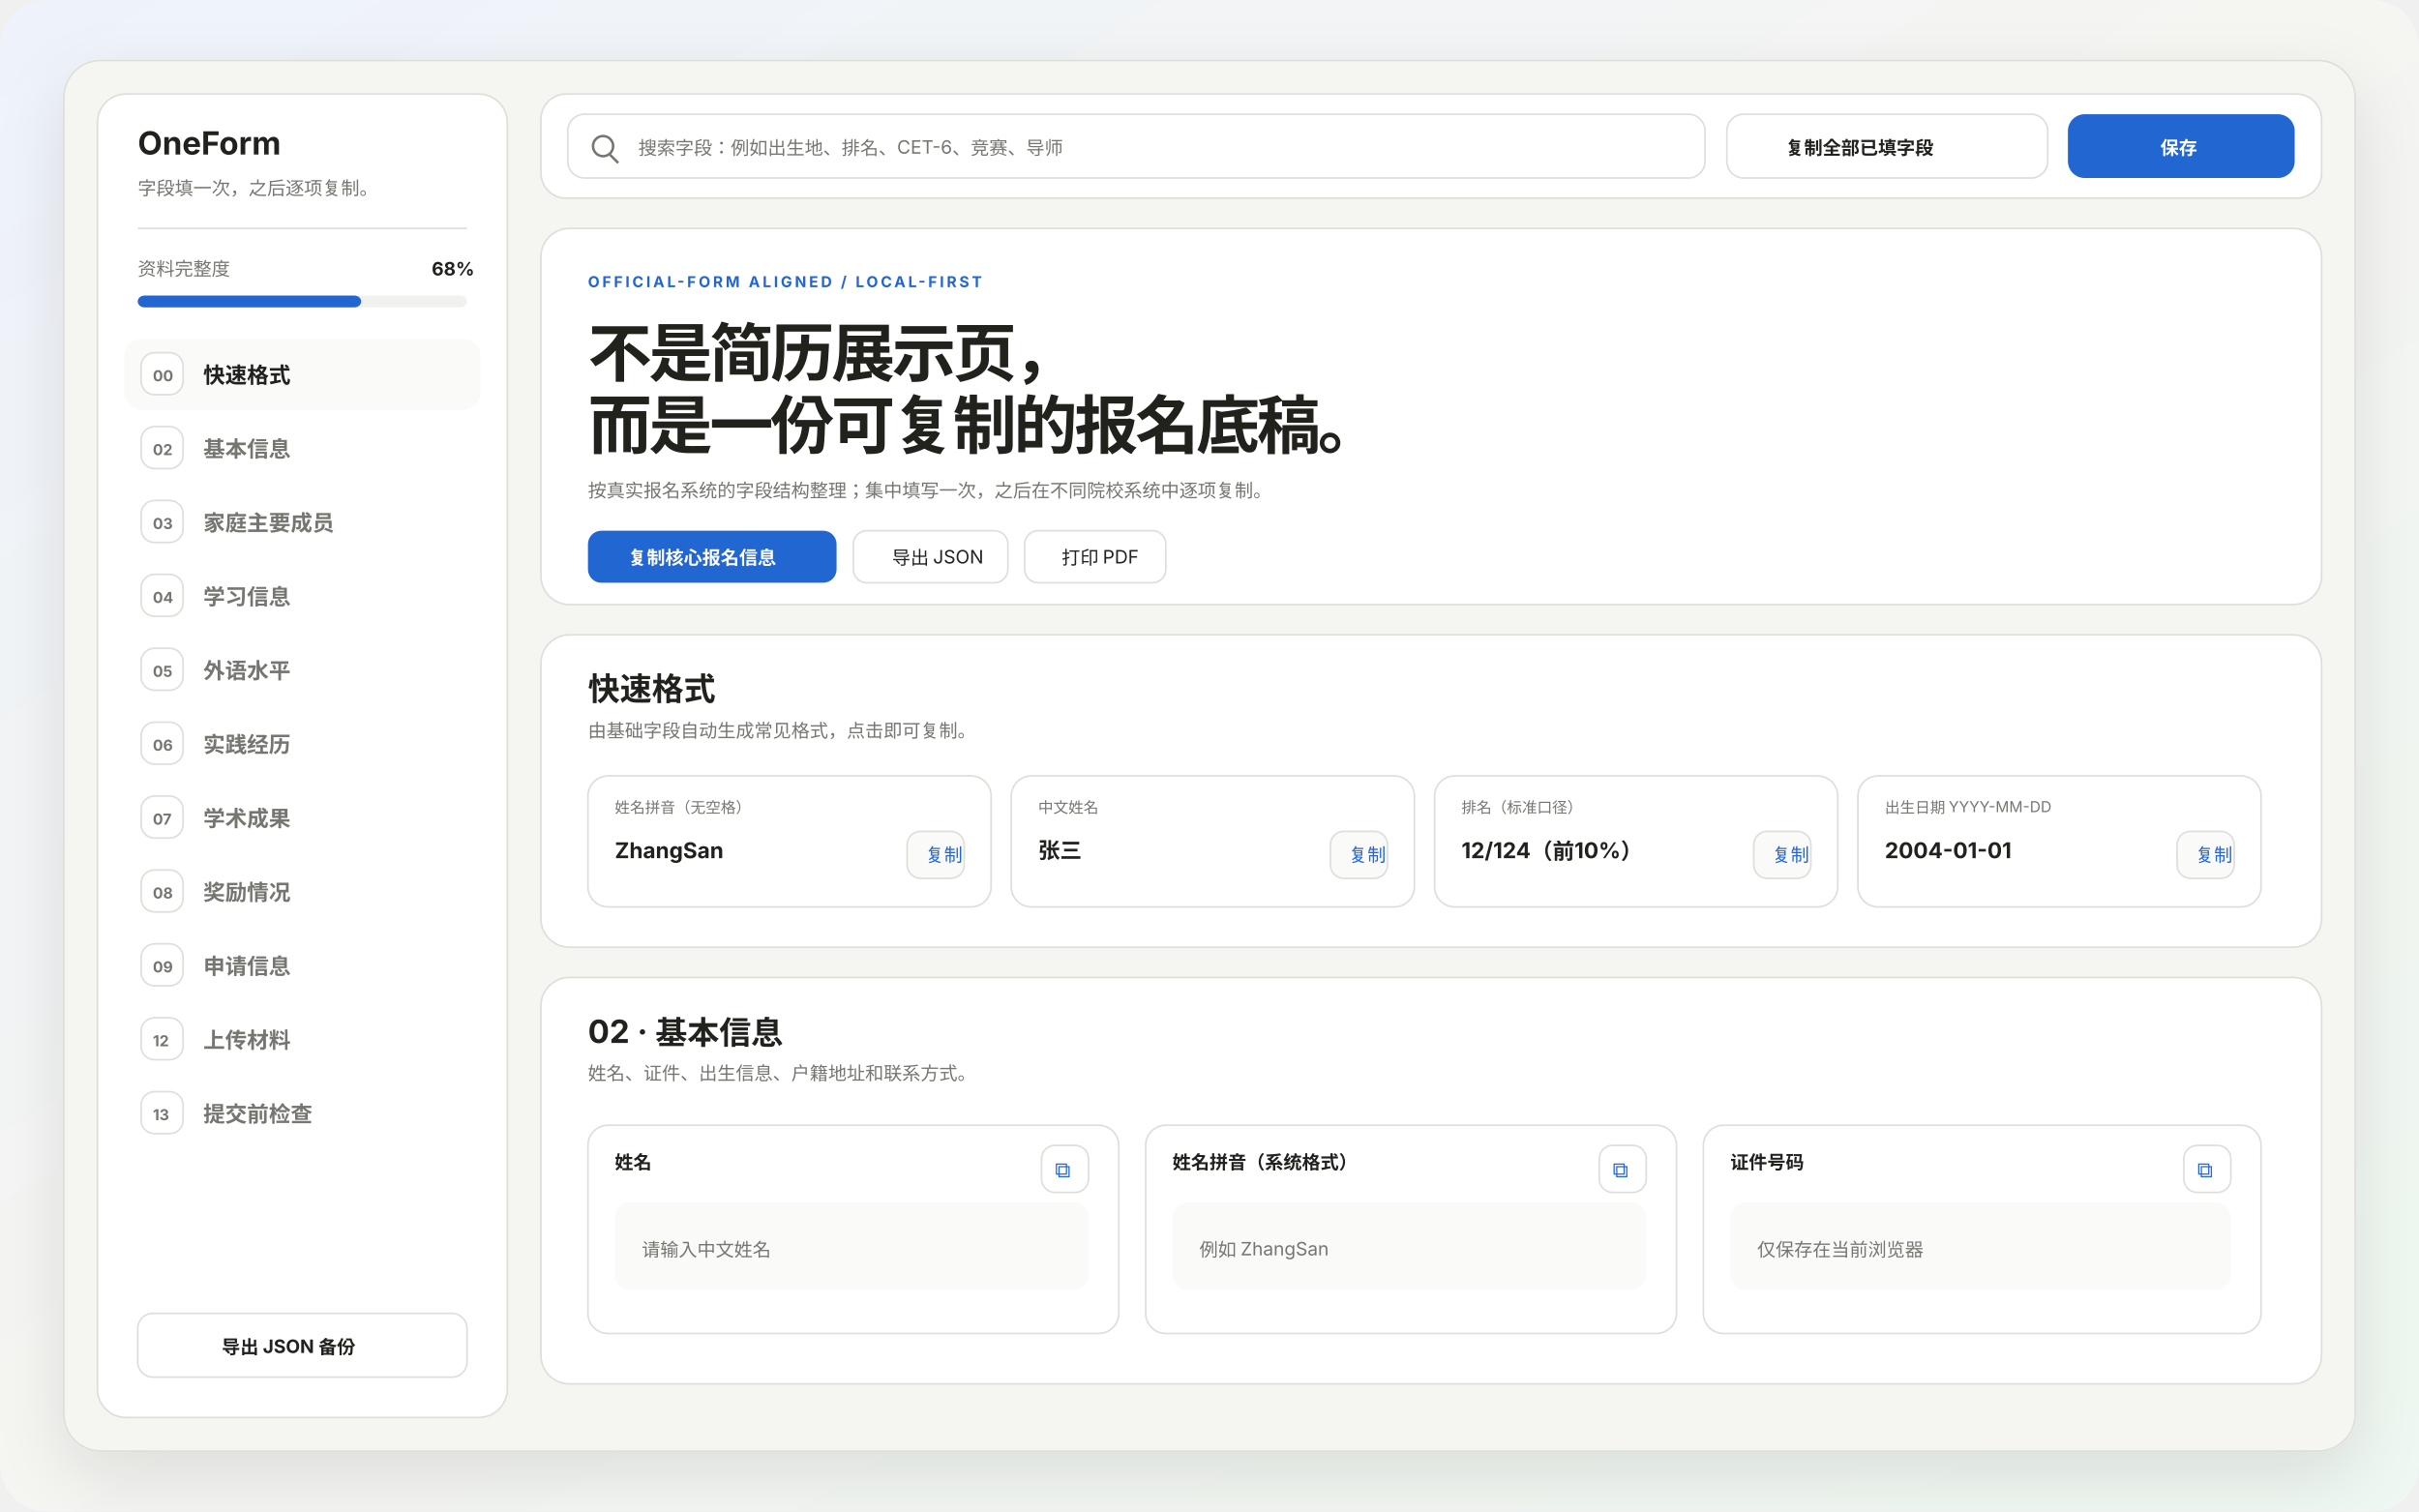
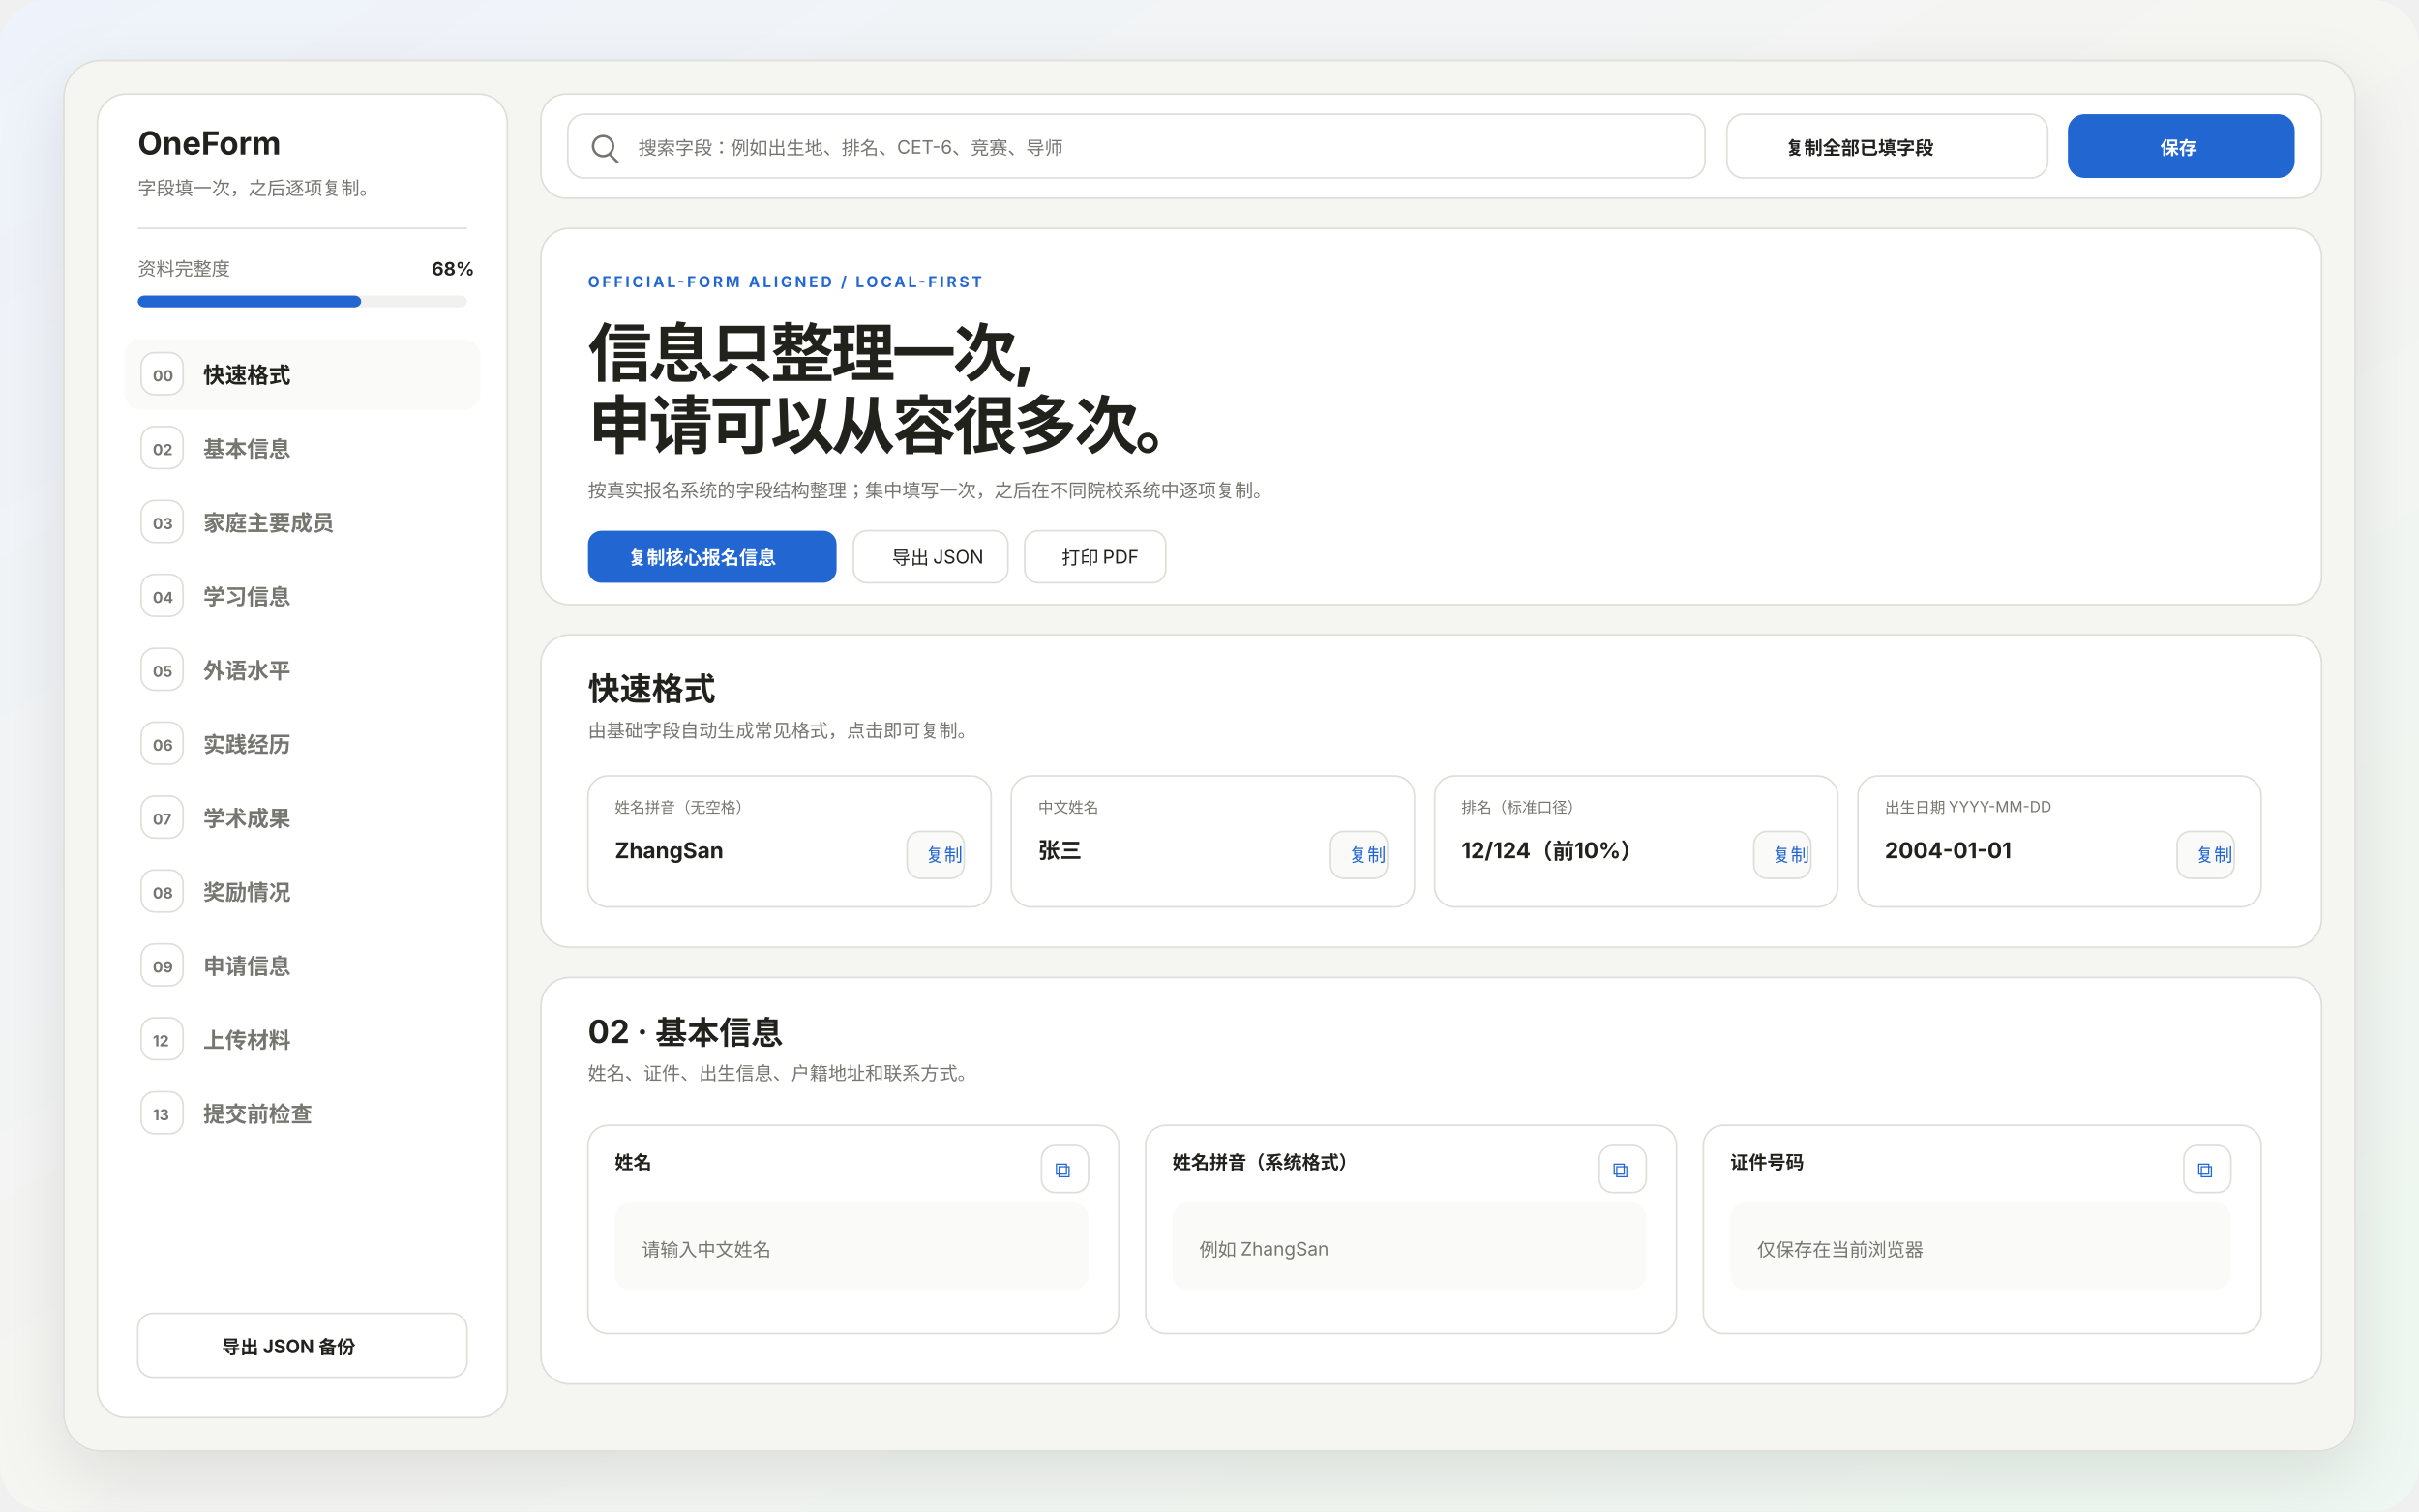
<svg xmlns="http://www.w3.org/2000/svg" width="1440" height="900" viewBox="0 0 1440 900" role="img" aria-labelledby="title desc">
  <defs>
    <linearGradient id="bg" x1="0" y1="0" x2="1" y2="1">
      <stop offset="0" stop-color="#eef3fb" />
      <stop offset=".48" stop-color="#f5f5f2" />
      <stop offset="1" stop-color="#eef7f1" />
    </linearGradient>
    <filter id="shadow" x="-20%" y="-20%" width="140%" height="160%">
      <feDropShadow dx="0" dy="14" stdDeviation="20" flood-color="#1a1f27" flood-opacity=".10" />
    </filter>
    <style>
      .ui{font-family:Inter,-apple-system,BlinkMacSystemFont,"Segoe UI","PingFang SC","Microsoft YaHei",sans-serif}
      .muted{fill:#74766f}.text{fill:#20211f}.blue{fill:#2366d1}.line{stroke:#dedfd9}
      .label{font-size:13px;font-weight:650}.small{font-size:11px}.tiny{font-size:9px}
    </style>
  </defs>
  <rect width="1440" height="900" rx="28" fill="url(#bg)" />
  <g class="ui" filter="url(#shadow)">
    <rect x="38" y="36" width="1364" height="828" rx="22" fill="#f5f5f2" stroke="#dedfd9" />
    <rect x="58" y="56" width="244" height="788" rx="17" fill="#fff" stroke="#dedfd9" />
    <text x="82" y="92" class="text" font-size="19" font-weight="750">OneForm</text>
    <text x="82" y="116" class="muted small">字段填一次，之后逐项复制。</text>
    <line x1="82" y1="136" x2="278" y2="136" class="line" />
    <text x="82" y="164" class="muted small">资料完整度</text>
    <text x="257" y="164" class="text small" font-weight="700">68%</text>
    <rect x="82" y="176" width="196" height="7" rx="4" fill="#f1f2ef" />
    <rect x="82" y="176" width="133" height="7" rx="4" fill="#2366d1" />
    <g class="label">
      <rect x="74" y="202" width="212" height="42" rx="10" fill="#fafaf8" />
      <rect x="84" y="210" width="25" height="25" rx="8" fill="#fff" stroke="#dedfd9" />
      <text x="91" y="227" class="muted tiny">00</text>
      <text x="121" y="228" class="text">快速格式</text>
      <rect x="84" y="254" width="25" height="25" rx="8" fill="#fff" stroke="#dedfd9" />
      <text x="91" y="271" class="muted tiny">02</text>
      <text x="121" y="272" class="muted">基本信息</text>
      <rect x="84" y="298" width="25" height="25" rx="8" fill="#fff" stroke="#dedfd9" />
      <text x="91" y="315" class="muted tiny">03</text>
      <text x="121" y="316" class="muted">家庭主要成员</text>
      <rect x="84" y="342" width="25" height="25" rx="8" fill="#fff" stroke="#dedfd9" />
      <text x="91" y="359" class="muted tiny">04</text>
      <text x="121" y="360" class="muted">学习信息</text>
      <rect x="84" y="386" width="25" height="25" rx="8" fill="#fff" stroke="#dedfd9" />
      <text x="91" y="403" class="muted tiny">05</text>
      <text x="121" y="404" class="muted">外语水平</text>
      <rect x="84" y="430" width="25" height="25" rx="8" fill="#fff" stroke="#dedfd9" />
      <text x="91" y="447" class="muted tiny">06</text>
      <text x="121" y="448" class="muted">实践经历</text>
      <rect x="84" y="474" width="25" height="25" rx="8" fill="#fff" stroke="#dedfd9" />
      <text x="91" y="491" class="muted tiny">07</text>
      <text x="121" y="492" class="muted">学术成果</text>
      <rect x="84" y="518" width="25" height="25" rx="8" fill="#fff" stroke="#dedfd9" />
      <text x="91" y="535" class="muted tiny">08</text>
      <text x="121" y="536" class="muted">奖励情况</text>
      <rect x="84" y="562" width="25" height="25" rx="8" fill="#fff" stroke="#dedfd9" />
      <text x="91" y="579" class="muted tiny">09</text>
      <text x="121" y="580" class="muted">申请信息</text>
      <rect x="84" y="606" width="25" height="25" rx="8" fill="#fff" stroke="#dedfd9" />
      <text x="91" y="623" class="muted tiny">12</text>
      <text x="121" y="624" class="muted">上传材料</text>
      <rect x="84" y="650" width="25" height="25" rx="8" fill="#fff" stroke="#dedfd9" />
      <text x="91" y="667" class="muted tiny">13</text>
      <text x="121" y="668" class="muted">提交前检查</text>
    </g>
    <rect x="82" y="782" width="196" height="38" rx="9" fill="#fff" stroke="#dedfd9" />
    <text x="132" y="806" class="text small" font-weight="650">导出 JSON 备份</text>
    <rect x="322" y="56" width="1060" height="62" rx="15" fill="#fff" stroke="#dedfd9" />
    <rect x="338" y="68" width="677" height="38" rx="10" fill="#fff" stroke="#dedfd9" />
    <circle cx="359" cy="87" r="6" fill="none" stroke="#74766f" stroke-width="1.5" />
    <line x1="363" y1="92" x2="368" y2="97" stroke="#74766f" stroke-width="1.5" />
    <text x="380" y="92" class="muted small">搜索字段：例如出生地、排名、CET-6、竞赛、导师</text>
    <rect x="1028" y="68" width="191" height="38" rx="10" fill="#fff" stroke="#dedfd9" />
    <text x="1063" y="92" class="text small" font-weight="650">复制全部已填字段</text>
    <rect x="1231" y="68" width="135" height="38" rx="10" fill="#2366d1" />
    <text x="1286" y="92" fill="#fff" class="small" font-weight="700">保存</text>
    <rect x="322" y="136" width="1060" height="224" rx="17" fill="#fff" stroke="#dedfd9" />
    <text x="350" y="171" class="blue tiny" font-weight="750" letter-spacing="1.6">OFFICIAL-FORM ALIGNED / LOCAL-FIRST</text>
-     <text x="350" y="224" class="text" font-size="38" font-weight="780" letter-spacing="-1.8">不是简历展示页，</text>
-     <text x="350" y="267" class="text" font-size="38" font-weight="780" letter-spacing="-1.8">而是一份可复制的报名底稿。</text>
+     <text x="350" y="224" class="text" font-size="38" font-weight="780" letter-spacing="-1.8">信息只整理一次,</text>
+     <text x="350" y="267" class="text" font-size="38" font-weight="780" letter-spacing="-1.8">申请可以从容很多次。</text>
    <text x="350" y="296" class="muted small">按真实报名系统的字段结构整理；集中填写一次，之后在不同院校系统中逐项复制。</text>
    <rect x="350" y="316" width="148" height="31" rx="8" fill="#2366d1" />
    <text x="374" y="336" fill="#fff" class="small" font-weight="700">复制核心报名信息</text>
    <rect x="508" y="316" width="92" height="31" rx="8" fill="#fff" stroke="#dedfd9" />
    <text x="531" y="336" class="text small">导出 JSON</text>
    <rect x="610" y="316" width="84" height="31" rx="8" fill="#fff" stroke="#dedfd9" />
    <text x="632" y="336" class="text small">打印 PDF</text>
    <rect x="322" y="378" width="1060" height="186" rx="17" fill="#fff" stroke="#dedfd9" />
    <text x="350" y="417" class="text" font-size="19" font-weight="730">快速格式</text>
    <text x="350" y="439" class="muted small">由基础字段自动生成常见格式，点击即可复制。</text>
    <g>
      <rect x="350" y="462" width="240" height="78" rx="12" fill="#fff" stroke="#dedfd9" />
      <text x="366" y="484" class="muted tiny">姓名拼音（无空格）</text>
      <text x="366" y="511" class="text label">ZhangSan</text>
      <rect x="540" y="495" width="34" height="28" rx="8" fill="#fafaf8" stroke="#dedfd9" />
      <text x="551" y="513" class="blue small">复制</text>
      <rect x="602" y="462" width="240" height="78" rx="12" fill="#fff" stroke="#dedfd9" />
      <text x="618" y="484" class="muted tiny">中文姓名</text>
      <text x="618" y="511" class="text label">张三</text>
      <rect x="792" y="495" width="34" height="28" rx="8" fill="#fafaf8" stroke="#dedfd9" />
      <text x="803" y="513" class="blue small">复制</text>
      <rect x="854" y="462" width="240" height="78" rx="12" fill="#fff" stroke="#dedfd9" />
      <text x="870" y="484" class="muted tiny">排名（标准口径）</text>
      <text x="870" y="511" class="text label">12/124（前10%）</text>
      <rect x="1044" y="495" width="34" height="28" rx="8" fill="#fafaf8" stroke="#dedfd9" />
      <text x="1055" y="513" class="blue small">复制</text>
      <rect x="1106" y="462" width="240" height="78" rx="12" fill="#fff" stroke="#dedfd9" />
      <text x="1122" y="484" class="muted tiny">出生日期 YYYY-MM-DD</text>
      <text x="1122" y="511" class="text label">2004-01-01</text>
      <rect x="1296" y="495" width="34" height="28" rx="8" fill="#fafaf8" stroke="#dedfd9" />
      <text x="1307" y="513" class="blue small">复制</text>
    </g>
    <rect x="322" y="582" width="1060" height="242" rx="17" fill="#fff" stroke="#dedfd9" />
    <text x="350" y="621" class="text" font-size="19" font-weight="730">02 · 基本信息</text>
    <text x="350" y="643" class="muted small">姓名、证件、出生信息、户籍地址和联系方式。</text>
    <g>
      <rect x="350" y="670" width="316" height="124" rx="12" fill="#fff" stroke="#dedfd9" />
      <text x="366" y="696" class="text small" font-weight="680">姓名</text>
      <rect x="620" y="682" width="28" height="28" rx="8" fill="#fff" stroke="#dedfd9" />
      <text x="628" y="701" class="blue label">⧉</text>
      <rect x="366" y="716" width="282" height="52" rx="9" fill="#fafaf8" />
      <text x="382" y="748" class="muted small">请输入中文姓名</text>
      <rect x="682" y="670" width="316" height="124" rx="12" fill="#fff" stroke="#dedfd9" />
      <text x="698" y="696" class="text small" font-weight="680">姓名拼音（系统格式）</text>
      <rect x="952" y="682" width="28" height="28" rx="8" fill="#fff" stroke="#dedfd9" />
      <text x="960" y="701" class="blue label">⧉</text>
      <rect x="698" y="716" width="282" height="52" rx="9" fill="#fafaf8" />
      <text x="714" y="748" class="muted small">例如 ZhangSan</text>
      <rect x="1014" y="670" width="332" height="124" rx="12" fill="#fff" stroke="#dedfd9" />
      <text x="1030" y="696" class="text small" font-weight="680">证件号码</text>
      <rect x="1300" y="682" width="28" height="28" rx="8" fill="#fff" stroke="#dedfd9" />
      <text x="1308" y="701" class="blue label">⧉</text>
      <rect x="1030" y="716" width="298" height="52" rx="9" fill="#fafaf8" />
      <text x="1046" y="748" class="muted small">仅保存在当前浏览器</text>
    </g>
  </g>
</svg>
